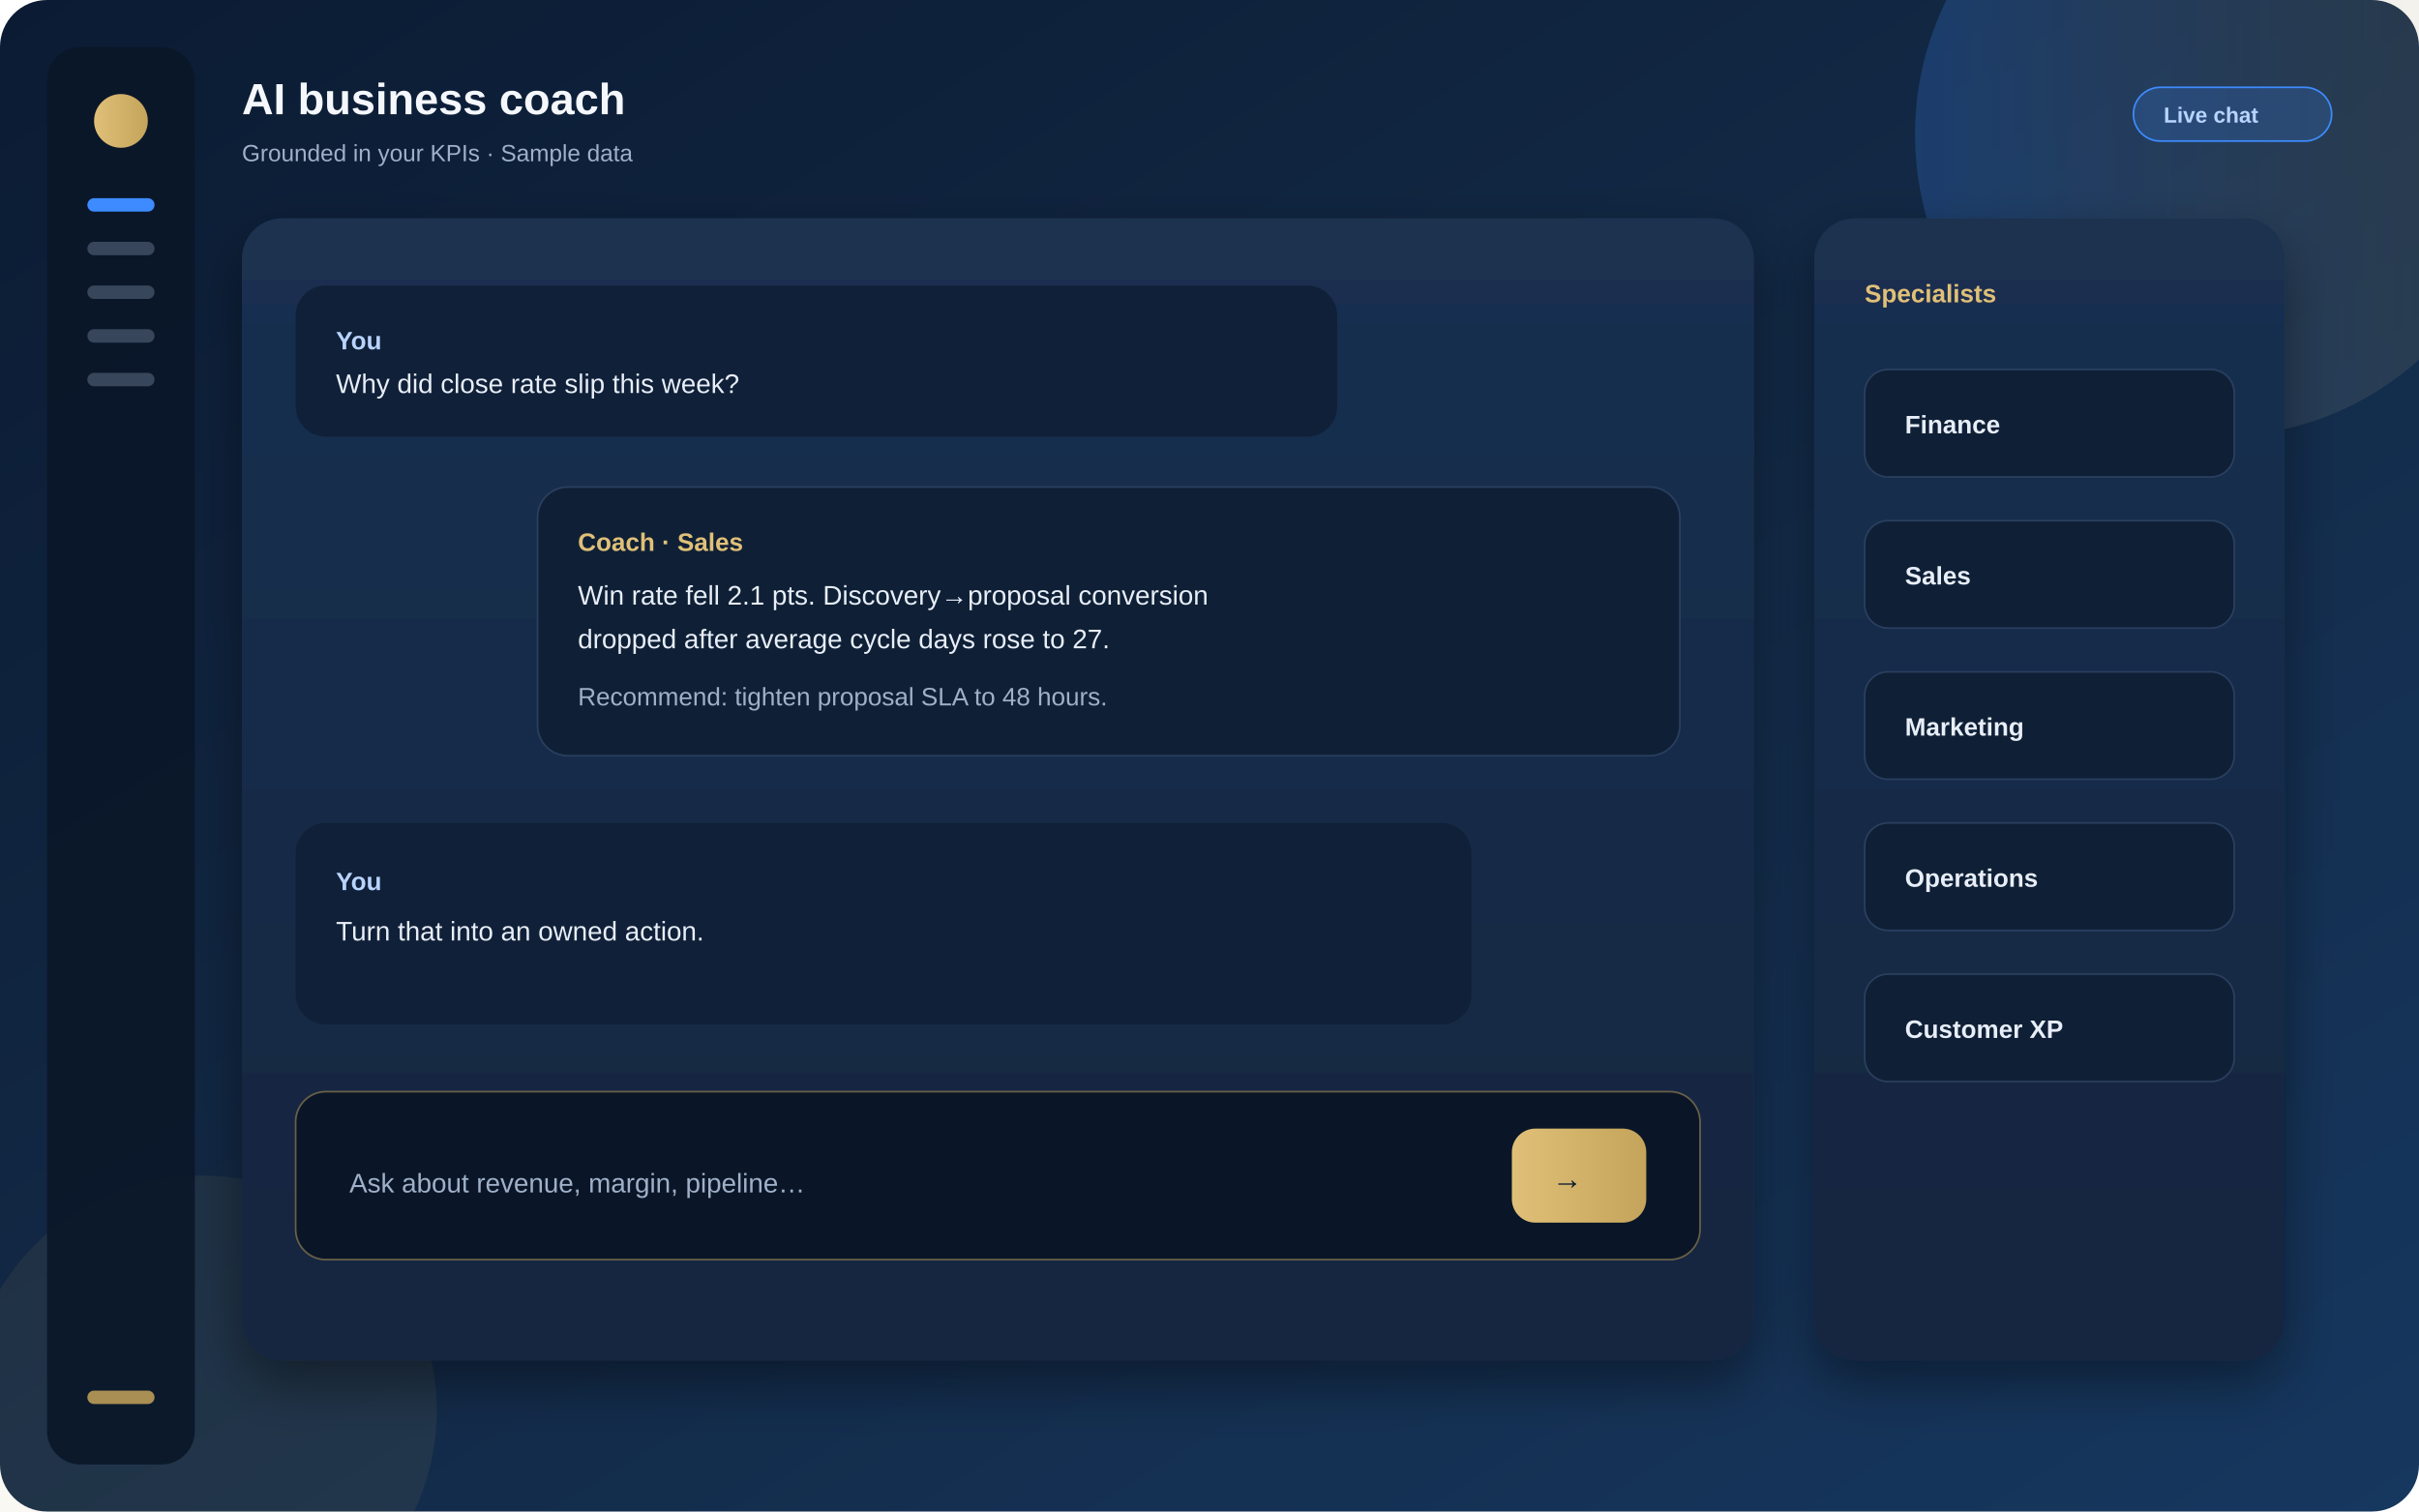
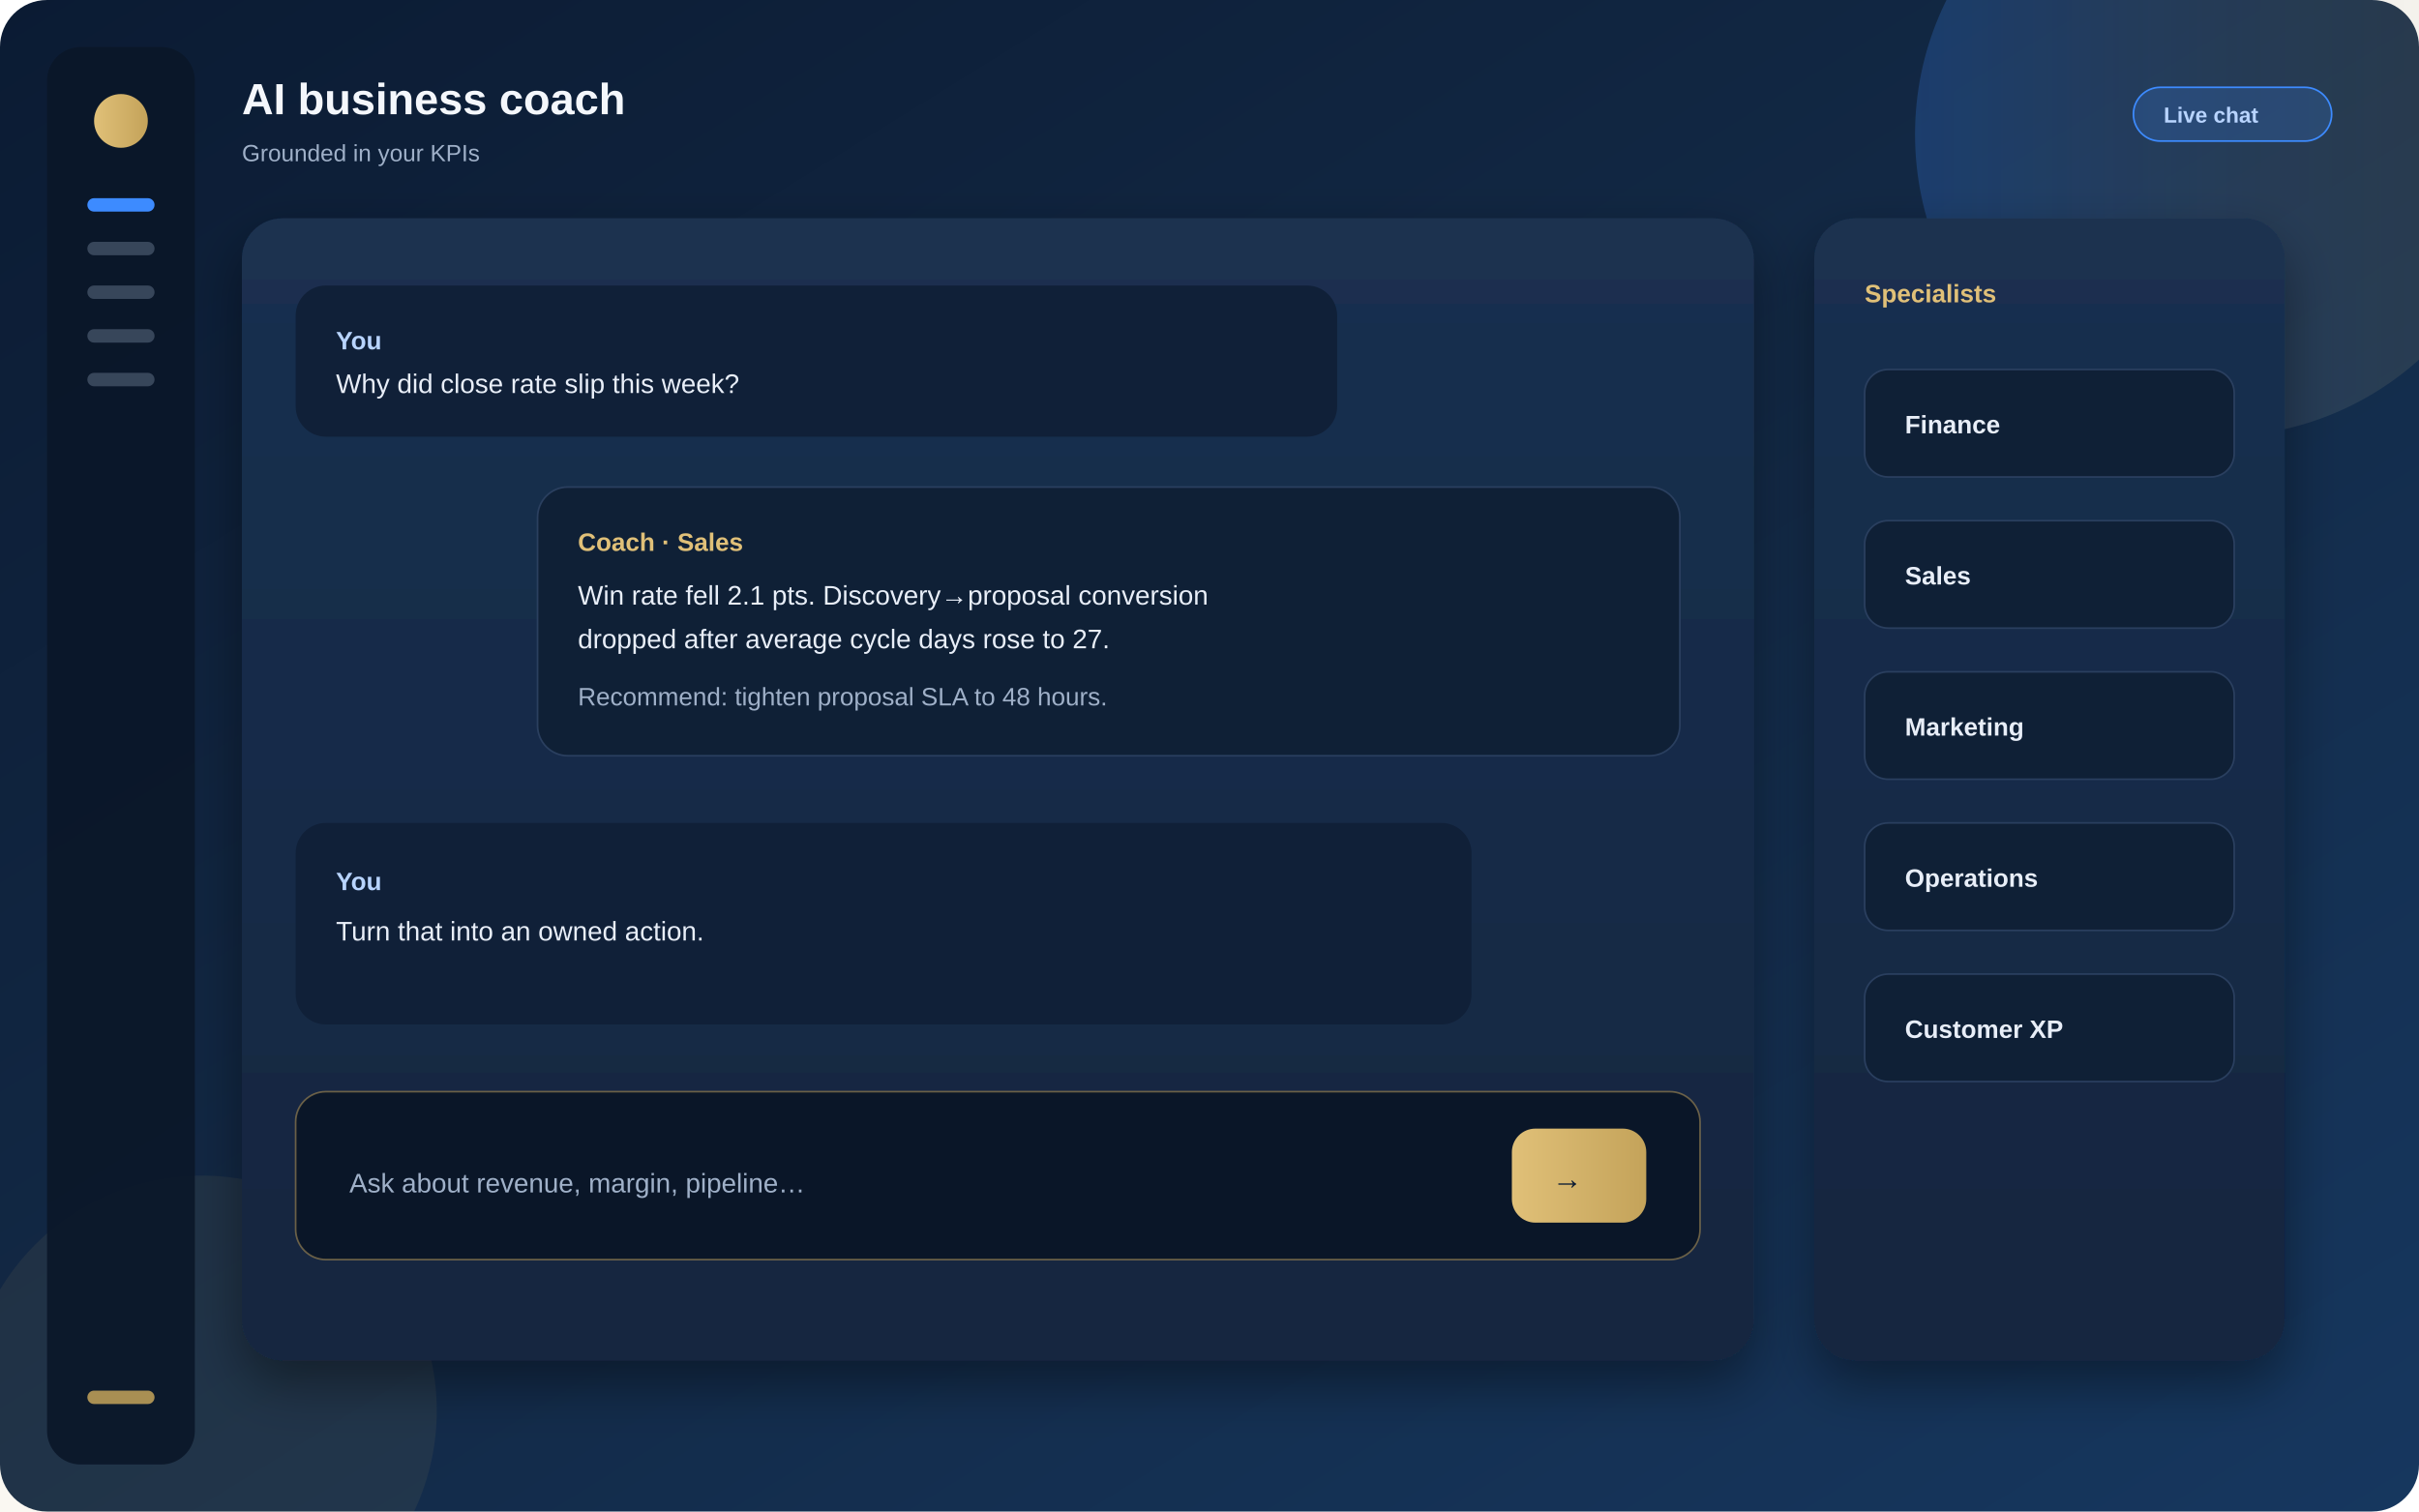
<svg xmlns="http://www.w3.org/2000/svg" width="1440" height="900" viewBox="0 0 1440 900" role="img">
  <defs>
    <linearGradient id="bg" x1="0" y1="0" x2="1" y2="1">
      <stop offset="0%" stop-color="#0B1B33" />
      <stop offset="45%" stop-color="#122844" />
      <stop offset="100%" stop-color="#16375F" />
    </linearGradient>
    <linearGradient id="card" x1="0" y1="0" x2="0" y2="1">
      <stop offset="0%" stop-color="#1A3050" />
      <stop offset="100%" stop-color="#13263F" />
    </linearGradient>
    <linearGradient id="blue" x1="0" y1="0" x2="1" y2="0">
      <stop offset="0%" stop-color="#3D8BFF" />
      <stop offset="100%" stop-color="#2F6BFF" />
    </linearGradient>
    <linearGradient id="gold" x1="0" y1="0" x2="1" y2="0">
      <stop offset="0%" stop-color="#E0C078" />
      <stop offset="100%" stop-color="#C4A35A" />
    </linearGradient>
    <linearGradient id="mint" x1="0" y1="0" x2="1" y2="0">
      <stop offset="0%" stop-color="#1D9270" />
      <stop offset="100%" stop-color="#157A5C" />
    </linearGradient>
    <linearGradient id="glow" x1="0" y1="0" x2="1" y2="0">
      <stop offset="0%" stop-color="#3D8BFF" stop-opacity="0.22" />
      <stop offset="100%" stop-color="#C4A35A" stop-opacity="0.12" />
    </linearGradient>
    <filter id="soft" x="-30%" y="-30%" width="160%" height="160%">
      <feDropShadow dx="0" dy="14" stdDeviation="16" flood-color="#000" flood-opacity="0.4" />
    </filter>
  </defs>
  <rect width="1440" height="900" rx="28" fill="url(#bg)" />
  <circle cx="1320" cy="80" r="180" fill="url(#glow)" />
  <circle cx="120" cy="840" r="140" fill="#C4A35A" opacity="0.08" />
  <rect x="28" y="28" width="88" height="844" rx="20" fill="#0A1628" opacity="0.9" />
  <circle cx="72" cy="72" r="16" fill="url(#gold)" />
  <rect x="52" y="118" width="40" height="8" rx="4" fill="#3D8BFF" />
  <rect x="52" y="144" width="40" height="8" rx="4" fill="#7A8BA3" opacity="0.4" />
  <rect x="52" y="170" width="40" height="8" rx="4" fill="#7A8BA3" opacity="0.4" />
  <rect x="52" y="196" width="40" height="8" rx="4" fill="#7A8BA3" opacity="0.4" />
  <rect x="52" y="222" width="40" height="8" rx="4" fill="#7A8BA3" opacity="0.4" />
  <rect x="52" y="828" width="40" height="8" rx="4" fill="#C4A35A" opacity="0.85" />
  <text x="144" y="68" fill="#F4F7FC" font-family="Manrope, Arial, sans-serif" font-size="26" font-weight="800">AI business coach</text>
-   <text x="144" y="96" fill="#9FB0C8" font-family="Manrope, Arial, sans-serif" font-size="14">Grounded in your KPIs · Sample data</text>
+   <text x="144" y="96" fill="#9FB0C8" font-family="Manrope, Arial, sans-serif" font-size="14">Grounded in your KPIs</text>
  <rect x="1270" y="52" width="118" height="32" rx="16" fill="rgba(61,139,255,0.18)" stroke="#3D8BFF" stroke-width="1" />
  <text x="1288" y="73" fill="#B8D4FF" font-family="Manrope, Arial, sans-serif" font-size="13" font-weight="700">Live chat</text>
  <rect x="144" y="130" width="900" height="680" rx="24" fill="url(#card)" filter="url(#soft)" />
  <rect x="176" y="170" width="620" height="90" rx="18" fill="#102038" />
  <text x="200" y="208" fill="#B8D4FF" font-size="15" font-weight="700" font-family="Manrope, Arial, sans-serif">You</text>
  <text x="200" y="234" fill="#E8EEF8" font-size="16" font-family="Manrope, Arial, sans-serif">Why did close rate slip this week?</text>
  <rect x="320" y="290" width="680" height="160" rx="18" fill="#0F2036" stroke="#2A3F5F" />
  <text x="344" y="328" fill="#E0C078" font-size="15" font-weight="700" font-family="Manrope, Arial, sans-serif">Coach · Sales</text>
  <text x="344" y="360" fill="#E8EEF8" font-size="16" font-family="Manrope, Arial, sans-serif">Win rate fell 2.1 pts. Discovery→proposal conversion</text>
  <text x="344" y="386" fill="#E8EEF8" font-size="16" font-family="Manrope, Arial, sans-serif">dropped after average cycle days rose to 27.</text>
  <text x="344" y="420" fill="#9FB0C8" font-size="15" font-family="Manrope, Arial, sans-serif">Recommend: tighten proposal SLA to 48 hours.</text>
  <rect x="176" y="490" width="700" height="120" rx="18" fill="#102038" />
  <text x="200" y="530" fill="#B8D4FF" font-size="15" font-weight="700" font-family="Manrope, Arial, sans-serif">You</text>
  <text x="200" y="560" fill="#E8EEF8" font-size="16" font-family="Manrope, Arial, sans-serif">Turn that into an owned action.</text>
  <rect x="176" y="650" width="836" height="100" rx="18" fill="#0A1628" stroke="#C4A35A" stroke-opacity="0.5" />
  <text x="208" y="710" fill="#9FB0C8" font-size="16" font-family="Manrope, Arial, sans-serif">Ask about revenue, margin, pipeline…</text>
  <rect x="900" y="672" width="80" height="56" rx="14" fill="url(#gold)" />
  <text x="924" y="708" fill="#0B1B33" font-size="18" font-weight="800" font-family="Manrope, Arial, sans-serif">→</text>
  <rect x="1080" y="130" width="280" height="680" rx="24" fill="url(#card)" filter="url(#soft)" />
  <text x="1110" y="180" fill="#E0C078" font-size="15" font-weight="700" font-family="Manrope, Arial, sans-serif">Specialists</text>
  <rect x="1110" y="220" width="220" height="64" rx="14" fill="#0F2036" stroke="#2A3F5F" />
  <text x="1134" y="258" fill="#E8EEF8" font-size="15" font-weight="700" font-family="Manrope, Arial, sans-serif">Finance</text>
  <rect x="1110" y="310" width="220" height="64" rx="14" fill="#0F2036" stroke="#2A3F5F" />
  <text x="1134" y="348" fill="#E8EEF8" font-size="15" font-weight="700" font-family="Manrope, Arial, sans-serif">Sales</text>
  <rect x="1110" y="400" width="220" height="64" rx="14" fill="#0F2036" stroke="#2A3F5F" />
  <text x="1134" y="438" fill="#E8EEF8" font-size="15" font-weight="700" font-family="Manrope, Arial, sans-serif">Marketing</text>
  <rect x="1110" y="490" width="220" height="64" rx="14" fill="#0F2036" stroke="#2A3F5F" />
  <text x="1134" y="528" fill="#E8EEF8" font-size="15" font-weight="700" font-family="Manrope, Arial, sans-serif">Operations</text>
  <rect x="1110" y="580" width="220" height="64" rx="14" fill="#0F2036" stroke="#2A3F5F" />
  <text x="1134" y="618" fill="#E8EEF8" font-size="15" font-weight="700" font-family="Manrope, Arial, sans-serif">Customer XP</text>
</svg>
